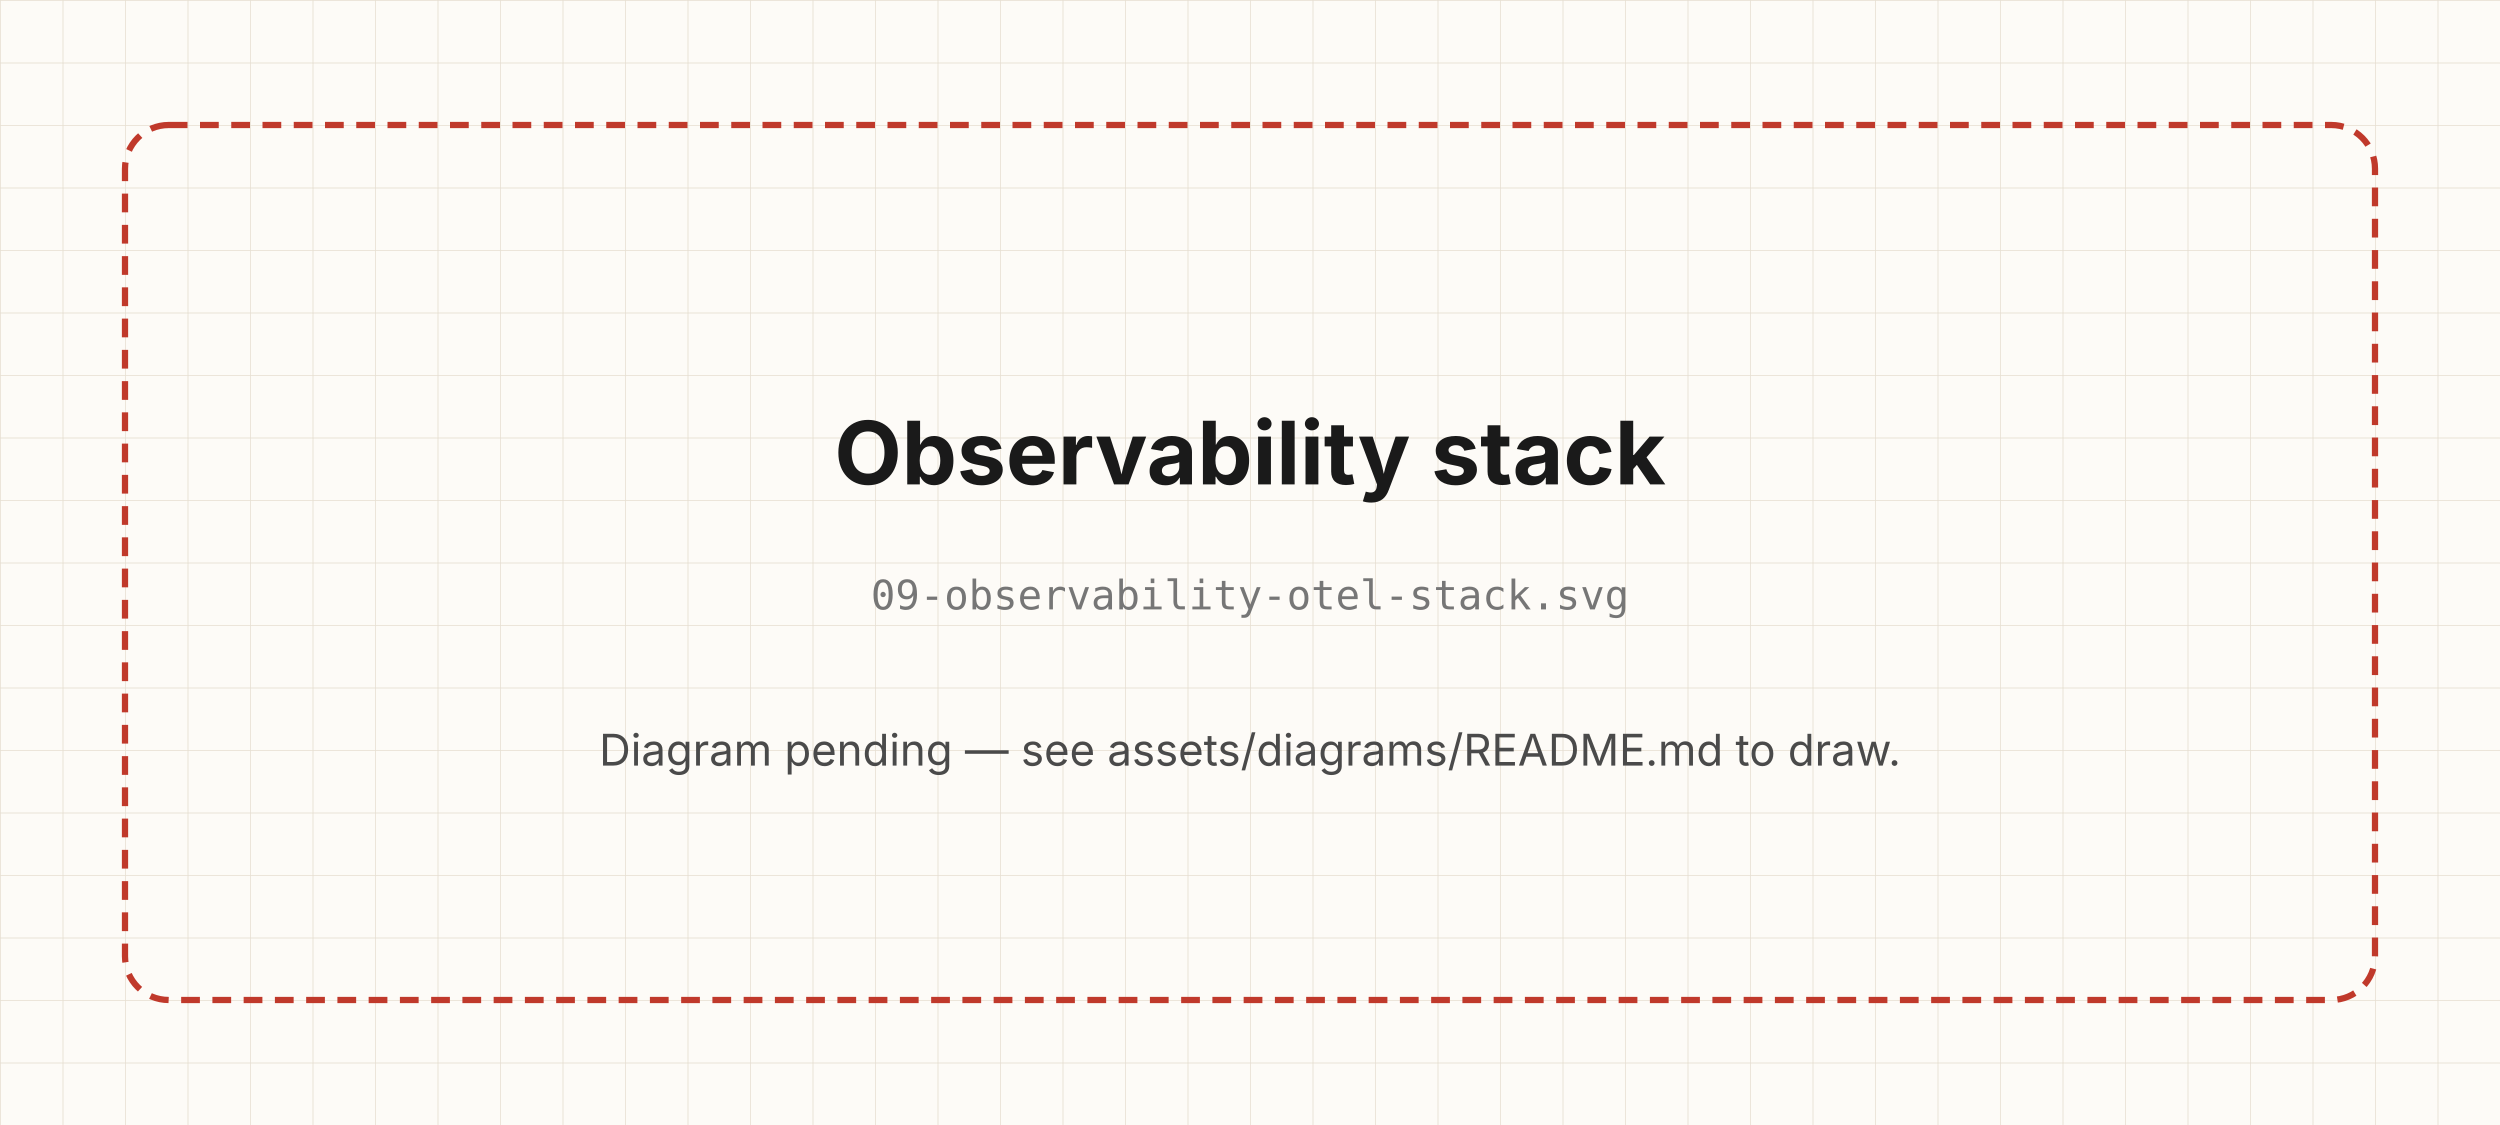
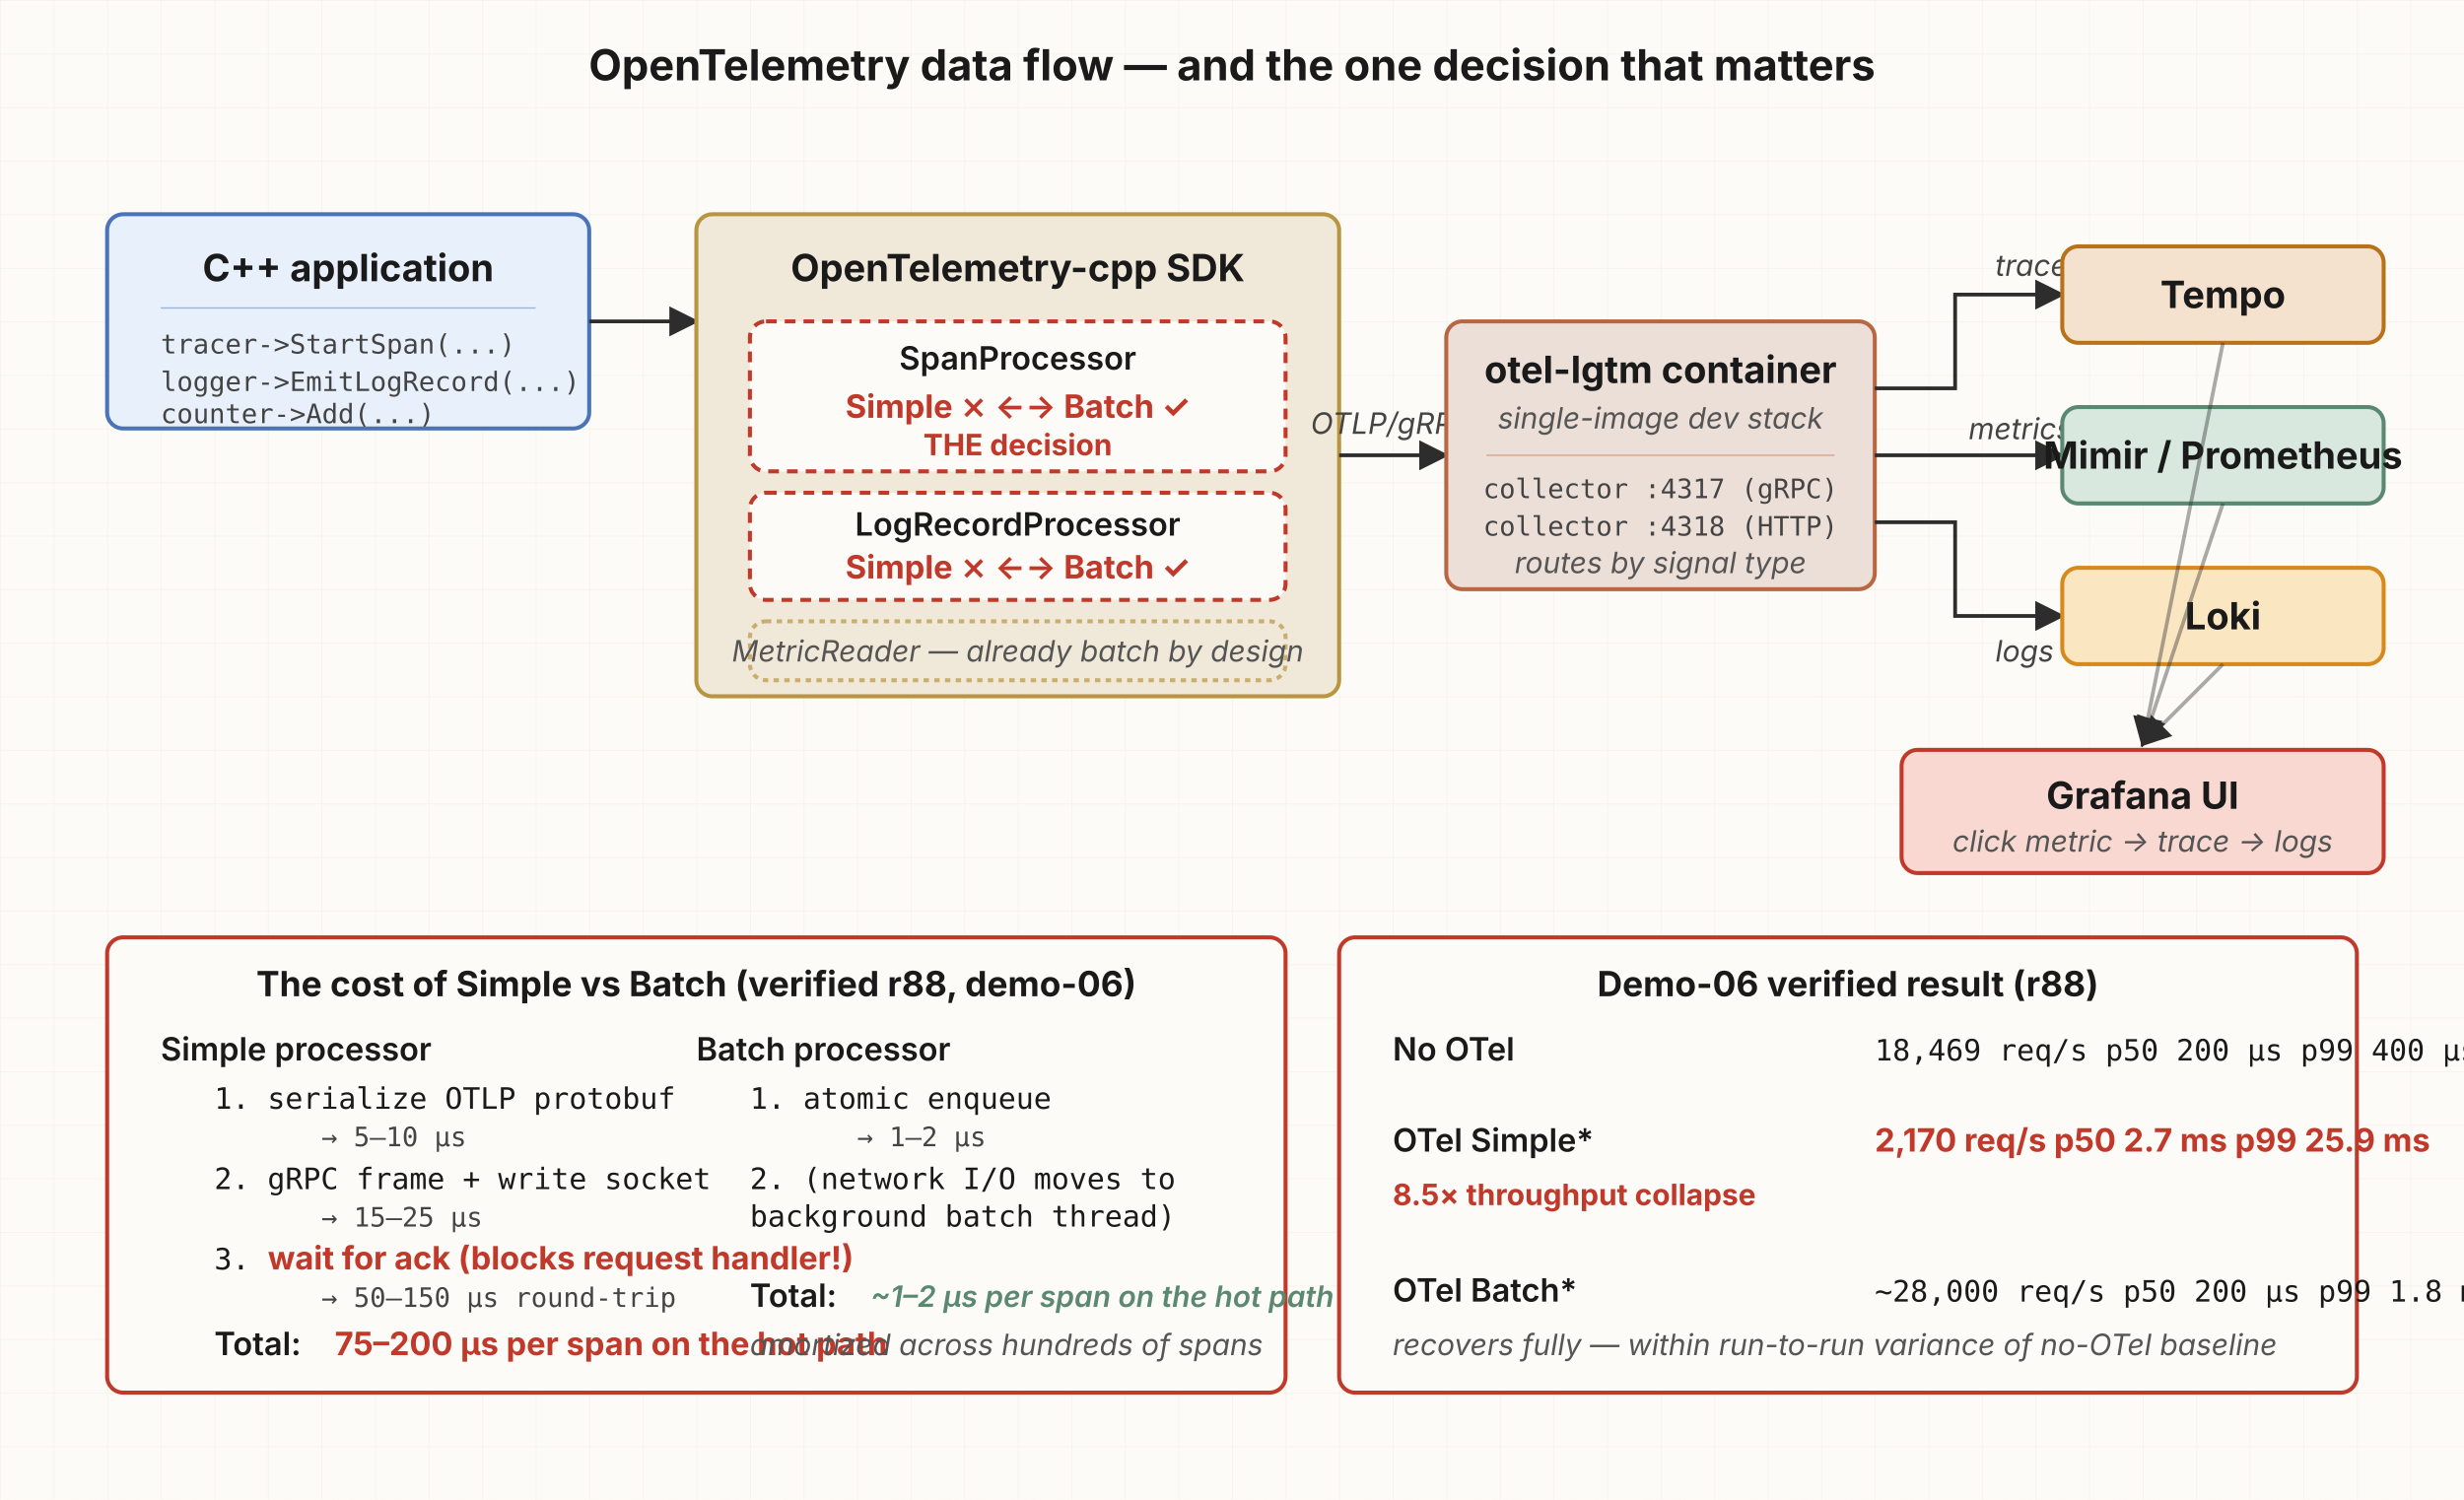
- <svg xmlns="http://www.w3.org/2000/svg" viewBox="0 0 800 360" role="img" aria-label="Observability stack placeholder">
+ <svg xmlns="http://www.w3.org/2000/svg" viewBox="0 0 920 560" role="img" aria-label="OpenTelemetry data flow from a C++ application through the OTel SDK (with the Simple-vs-Batch SpanProcessor decision highlighted in red as the single biggest performance knob) into OTLP-over-gRPC, then into the otel-lgtm container which fans signals out to Tempo (traces), Mimir (metrics), and Loki (logs), all queried by Grafana. The verified r88 result shows the 8.5x throughput collapse caused by choosing the wrong processor.">
  <defs>
+     <style>
+       .bg       { fill: #fdfbf7; }
+       .grid     { stroke: #e8e1d3; stroke-width: 0.5; fill: none; }
+       .band     { stroke-width: 1.5; rx: 6; ry: 6; }
+       .b-app    { fill: #e8f0fb; stroke: #4a73b8; }
+       .b-sdk    { fill: #f0e8d8; stroke: #b89540; }
+       .b-otlp   { fill: #ecdfd8; stroke: #b86742; }
+       .b-tempo  { fill: #f5e2ce; stroke: #b8721a; }
+       .b-mimir  { fill: #d8e8df; stroke: #5a8870; }
+       .b-loki   { fill: #fbe6c2; stroke: #d68a1e; }
+       .b-grafana{ fill: #f8d8d0; stroke: #c0392b; }
+       .b-result { fill: #fdfbf7; stroke: #c0392b; }
+       .b-knob   { fill: #fdfbf7; stroke: #c0392b; stroke-dasharray: 4 3; }
+       .ttl      { font: 700 14px -apple-system, system-ui, "Segoe UI", sans-serif; fill: #1a1a1a; }
+       .ttl-big  { font: 700 16px -apple-system, system-ui, "Segoe UI", sans-serif; fill: #1a1a1a; }
+       .lbl      { font: 600 12px -apple-system, system-ui, "Segoe UI", sans-serif; fill: #1a1a1a; }
+       .mono     { font: 11px ui-monospace, "SF Mono", Menlo, Consolas, monospace; fill: #1a1a1a; }
+       .mono-sm  { font: 10px ui-monospace, "SF Mono", Menlo, Consolas, monospace; fill: #444; }
+       .sec      { font: italic 11px -apple-system, system-ui, "Segoe UI", sans-serif; fill: #555; }
+       .role     { font: italic 600 11px -apple-system, system-ui, "Segoe UI", sans-serif; }
+       .arrow    { stroke: #2d2d2d; stroke-width: 1.4; fill: none; }
+       .arrow-r  { stroke: #c0392b; stroke-width: 2; fill: none; }
+       .arrow-l  { font: italic 11px -apple-system, system-ui, "Segoe UI", sans-serif; fill: #444; }
+       .accent   { fill: #c0392b; }
+       .accent-t { font: 700 12px -apple-system, system-ui, "Segoe UI", sans-serif; fill: #c0392b; }
+       .accent-h { font: 700 11px -apple-system, system-ui, "Segoe UI", sans-serif; fill: #c0392b; }
+       .res-h    { font: 700 13px -apple-system, system-ui, "Segoe UI", sans-serif; fill: #1a1a1a; }
+       .res-v    { font: 11px ui-monospace, "SF Mono", Menlo, Consolas, monospace; fill: #1a1a1a; }
+     </style>
    <pattern id="grid" width="20" height="20" patternUnits="userSpaceOnUse">
-       <path d="M 20 0 L 0 0 0 20" fill="none" stroke="#e6dfd2" stroke-width="0.5" />
+       <path d="M 20 0 L 0 0 0 20" class="grid" />
    </pattern>
+     <marker id="arrowhead" viewBox="0 0 10 10" refX="9" refY="5" markerUnits="strokeWidth" markerWidth="8" markerHeight="8" orient="auto">
+       <path d="M 0 0 L 10 5 L 0 10 z" fill="#2d2d2d" />
+     </marker>
+     <marker id="arrowhead-r" viewBox="0 0 10 10" refX="9" refY="5" markerUnits="strokeWidth" markerWidth="8" markerHeight="8" orient="auto">
+       <path d="M 0 0 L 10 5 L 0 10 z" fill="#c0392b" />
+     </marker>
  </defs>
-   <rect width="800" height="360" fill="#fdfbf7" />
-   <rect width="800" height="360" fill="url(#grid)" />
-   <rect x="40" y="40" width="720" height="280" rx="14" ry="14" fill="none" stroke="#c0392b" stroke-width="2" stroke-dasharray="6 4" />
-   <text x="400" y="155" text-anchor="middle" font-family="-apple-system, system-ui, sans-serif" font-size="28" font-weight="700" fill="#1a1a1a">Observability stack</text>
-   <text x="400" y="195" text-anchor="middle" font-family="ui-monospace, SFMono-Regular, monospace" font-size="13" fill="#767676">09-observability-otel-stack.svg</text>
-   <text x="400" y="245" text-anchor="middle" font-family="-apple-system, system-ui, sans-serif" font-size="14" fill="#4a4a4a">Diagram pending — see assets/diagrams/README.md to draw.</text>
+   <rect class="bg" width="920" height="560" />
+   <rect width="920" height="560" fill="url(#grid)" opacity="0.4" />
+   <text x="460" y="30" class="ttl-big" text-anchor="middle">OpenTelemetry data flow — and the one decision that matters</text>
+   <rect class="band b-app" x="40" y="80" width="180" height="80" />
+   <text x="130" y="105" class="ttl" text-anchor="middle">C++ application</text>
+   <line x1="60" y1="115" x2="200" y2="115" stroke="#4a73b8" stroke-width="0.5" opacity="0.5" />
+   <text x="60" y="132" class="mono-sm">tracer-&gt;StartSpan(...)</text>
+   <text x="60" y="146" class="mono-sm">logger-&gt;EmitLogRecord(...)</text>
+   <text x="60" y="158" class="mono-sm">counter-&gt;Add(...)</text>
+   <line x1="220" y1="120" x2="260" y2="120" class="arrow" marker-end="url(#arrowhead)" />
+   <rect class="band b-sdk" x="260" y="80" width="240" height="180" />
+   <text x="380" y="105" class="ttl" text-anchor="middle">OpenTelemetry-cpp SDK</text>
+   <rect class="band b-knob" x="280" y="120" width="200" height="56" />
+   <text x="380" y="138" class="lbl" text-anchor="middle">SpanProcessor</text>
+   <text x="380" y="156" class="accent-t" text-anchor="middle">Simple ⨯  ←→  Batch ✓</text>
+   <text x="380" y="170" class="accent-h" text-anchor="middle">THE decision</text>
+   <rect class="band b-knob" x="280" y="184" width="200" height="40" />
+   <text x="380" y="200" class="lbl" text-anchor="middle">LogRecordProcessor</text>
+   <text x="380" y="216" class="accent-t" text-anchor="middle">Simple ⨯  ←→  Batch ✓</text>
+   <rect class="band b-sdk" x="280" y="232" width="200" height="22" stroke-dasharray="2 2" opacity="0.7" />
+   <text x="380" y="247" class="sec" text-anchor="middle">MetricReader — already batch by design</text>
+   <line x1="500" y1="170" x2="540" y2="170" class="arrow" marker-end="url(#arrowhead)" />
+   <text x="520" y="162" class="arrow-l" text-anchor="middle">OTLP/gRPC</text>
+   <rect class="band b-otlp" x="540" y="120" width="160" height="100" />
+   <text x="620" y="143" class="ttl" text-anchor="middle">otel-lgtm container</text>
+   <text x="620" y="160" class="sec" text-anchor="middle">single-image dev stack</text>
+   <line x1="555" y1="170" x2="685" y2="170" stroke="#b86742" stroke-width="0.5" opacity="0.5" />
+   <text x="620" y="186" class="mono-sm" text-anchor="middle">collector :4317 (gRPC)</text>
+   <text x="620" y="200" class="mono-sm" text-anchor="middle">collector :4318 (HTTP)</text>
+   <text x="620" y="214" class="sec" text-anchor="middle">routes by signal type</text>
+   <path class="arrow" d="M 700 145 L 730 145 L 730 110 L 770 110" marker-end="url(#arrowhead)" />
+   <path class="arrow" d="M 700 170 L 770 170" marker-end="url(#arrowhead)" />
+   <path class="arrow" d="M 700 195 L 730 195 L 730 230 L 770 230" marker-end="url(#arrowhead)" />
+   <text x="745" y="103" class="arrow-l">traces</text>
+   <text x="735" y="164" class="arrow-l">metrics</text>
+   <text x="745" y="247" class="arrow-l">logs</text>
+   <rect class="band b-tempo" x="770" y="92" width="120" height="36" />
+   <text x="830" y="115" class="ttl" text-anchor="middle">Tempo</text>
+   <rect class="band b-mimir" x="770" y="152" width="120" height="36" />
+   <text x="830" y="175" class="ttl" text-anchor="middle">Mimir / Prometheus</text>
+   <rect class="band b-loki" x="770" y="212" width="120" height="36" />
+   <text x="830" y="235" class="ttl" text-anchor="middle">Loki</text>
+   <rect class="band b-grafana" x="710" y="280" width="180" height="46" />
+   <text x="800" y="302" class="ttl" text-anchor="middle">Grafana UI</text>
+   <text x="800" y="318" class="sec" text-anchor="middle">click metric → trace → logs</text>
+   <line x1="830" y1="128" x2="800" y2="278" class="arrow" stroke-opacity="0.4" marker-end="url(#arrowhead)" />
+   <line x1="830" y1="188" x2="800" y2="278" class="arrow" stroke-opacity="0.4" marker-end="url(#arrowhead)" />
+   <line x1="830" y1="248" x2="800" y2="278" class="arrow" stroke-opacity="0.4" marker-end="url(#arrowhead)" />
+   <rect class="band b-result" x="40" y="350" width="440" height="170" />
+   <text x="260" y="372" class="res-h" text-anchor="middle">The cost of Simple vs Batch (verified r88, demo-06)</text>
+   <text x="60" y="396" class="lbl">Simple processor</text>
+   <text x="80" y="414" class="mono">1. serialize OTLP protobuf</text>
+   <text x="120" y="428" class="mono-sm">→ 5–10 µs</text>
+   <text x="80" y="444" class="mono">2. gRPC frame + write socket</text>
+   <text x="120" y="458" class="mono-sm">→ 15–25 µs</text>
+   <text x="80" y="474" class="mono">3. </text>
+   <text x="100" y="474" class="accent-t">wait for ack (blocks request handler!)</text>
+   <text x="120" y="488" class="mono-sm">→ 50–150 µs round-trip</text>
+   <text x="80" y="506" class="lbl">Total: </text>
+   <text x="125" y="506" class="accent-t">75–200 µs per span on the hot path</text>
+   <text x="260" y="396" class="lbl">Batch processor</text>
+   <text x="280" y="414" class="mono">1. atomic enqueue</text>
+   <text x="320" y="428" class="mono-sm">→ 1–2 µs</text>
+   <text x="280" y="444" class="mono">2. (network I/O moves to</text>
+   <text x="280" y="458" class="mono">background batch thread)</text>
+   <text x="280" y="488" class="lbl">Total: </text>
+   <text x="325" y="488" class="role" fill="#5a8870">~1–2 µs per span on the hot path</text>
+   <text x="280" y="506" class="sec">amortized across hundreds of spans</text>
+   <rect class="band b-result" x="500" y="350" width="380" height="170" />
+   <text x="690" y="372" class="res-h" text-anchor="middle">Demo-06 verified result (r88)</text>
+   <text x="520" y="396" class="lbl">No OTel</text>
+   <text x="700" y="396" class="mono">18,469 req/s    p50 200 µs    p99 400 µs</text>
+   <text x="520" y="430" class="lbl">OTel Simple*</text>
+   <text x="700" y="430" class="accent-t">2,170 req/s     p50 2.7 ms    p99 25.9 ms</text>
+   <text x="520" y="450" class="accent-h">8.5× throughput collapse</text>
+   <text x="520" y="486" class="lbl">OTel Batch*</text>
+   <text x="700" y="486" class="mono">~28,000 req/s   p50 200 µs    p99 1.8 ms</text>
+   <text x="520" y="506" class="sec">recovers fully — within run-to-run variance of no-OTel baseline</text>
</svg>
